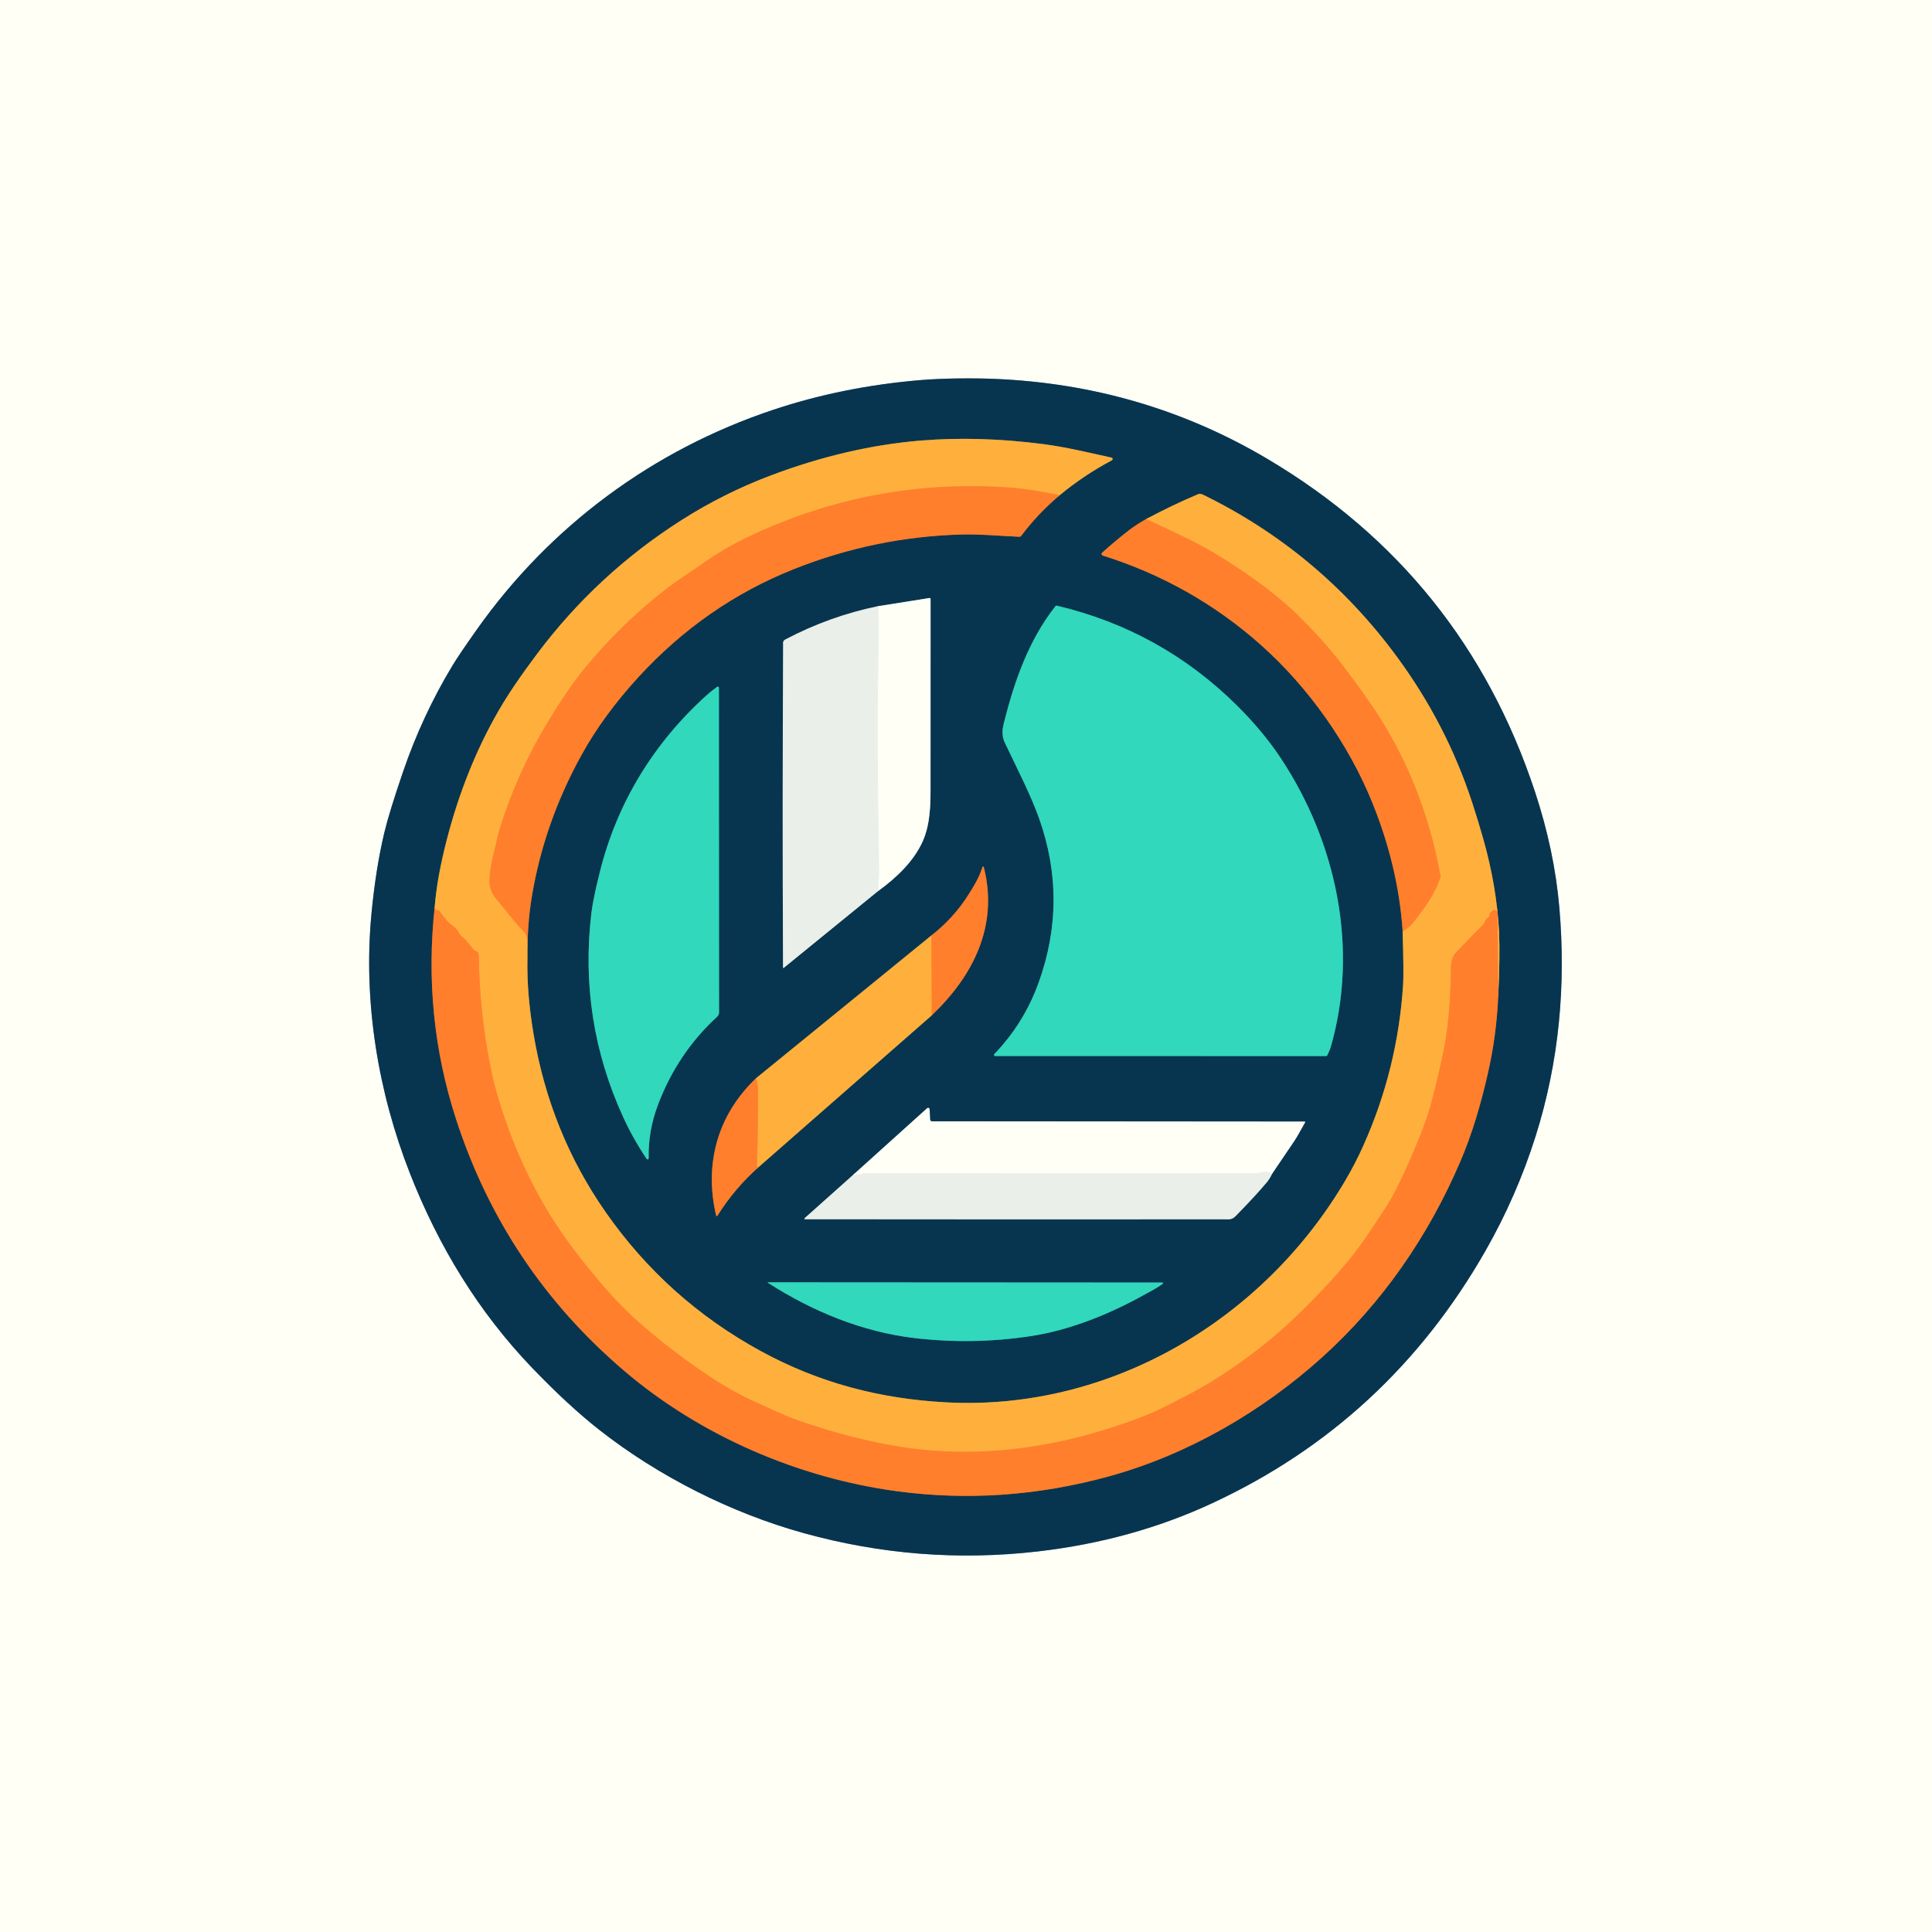
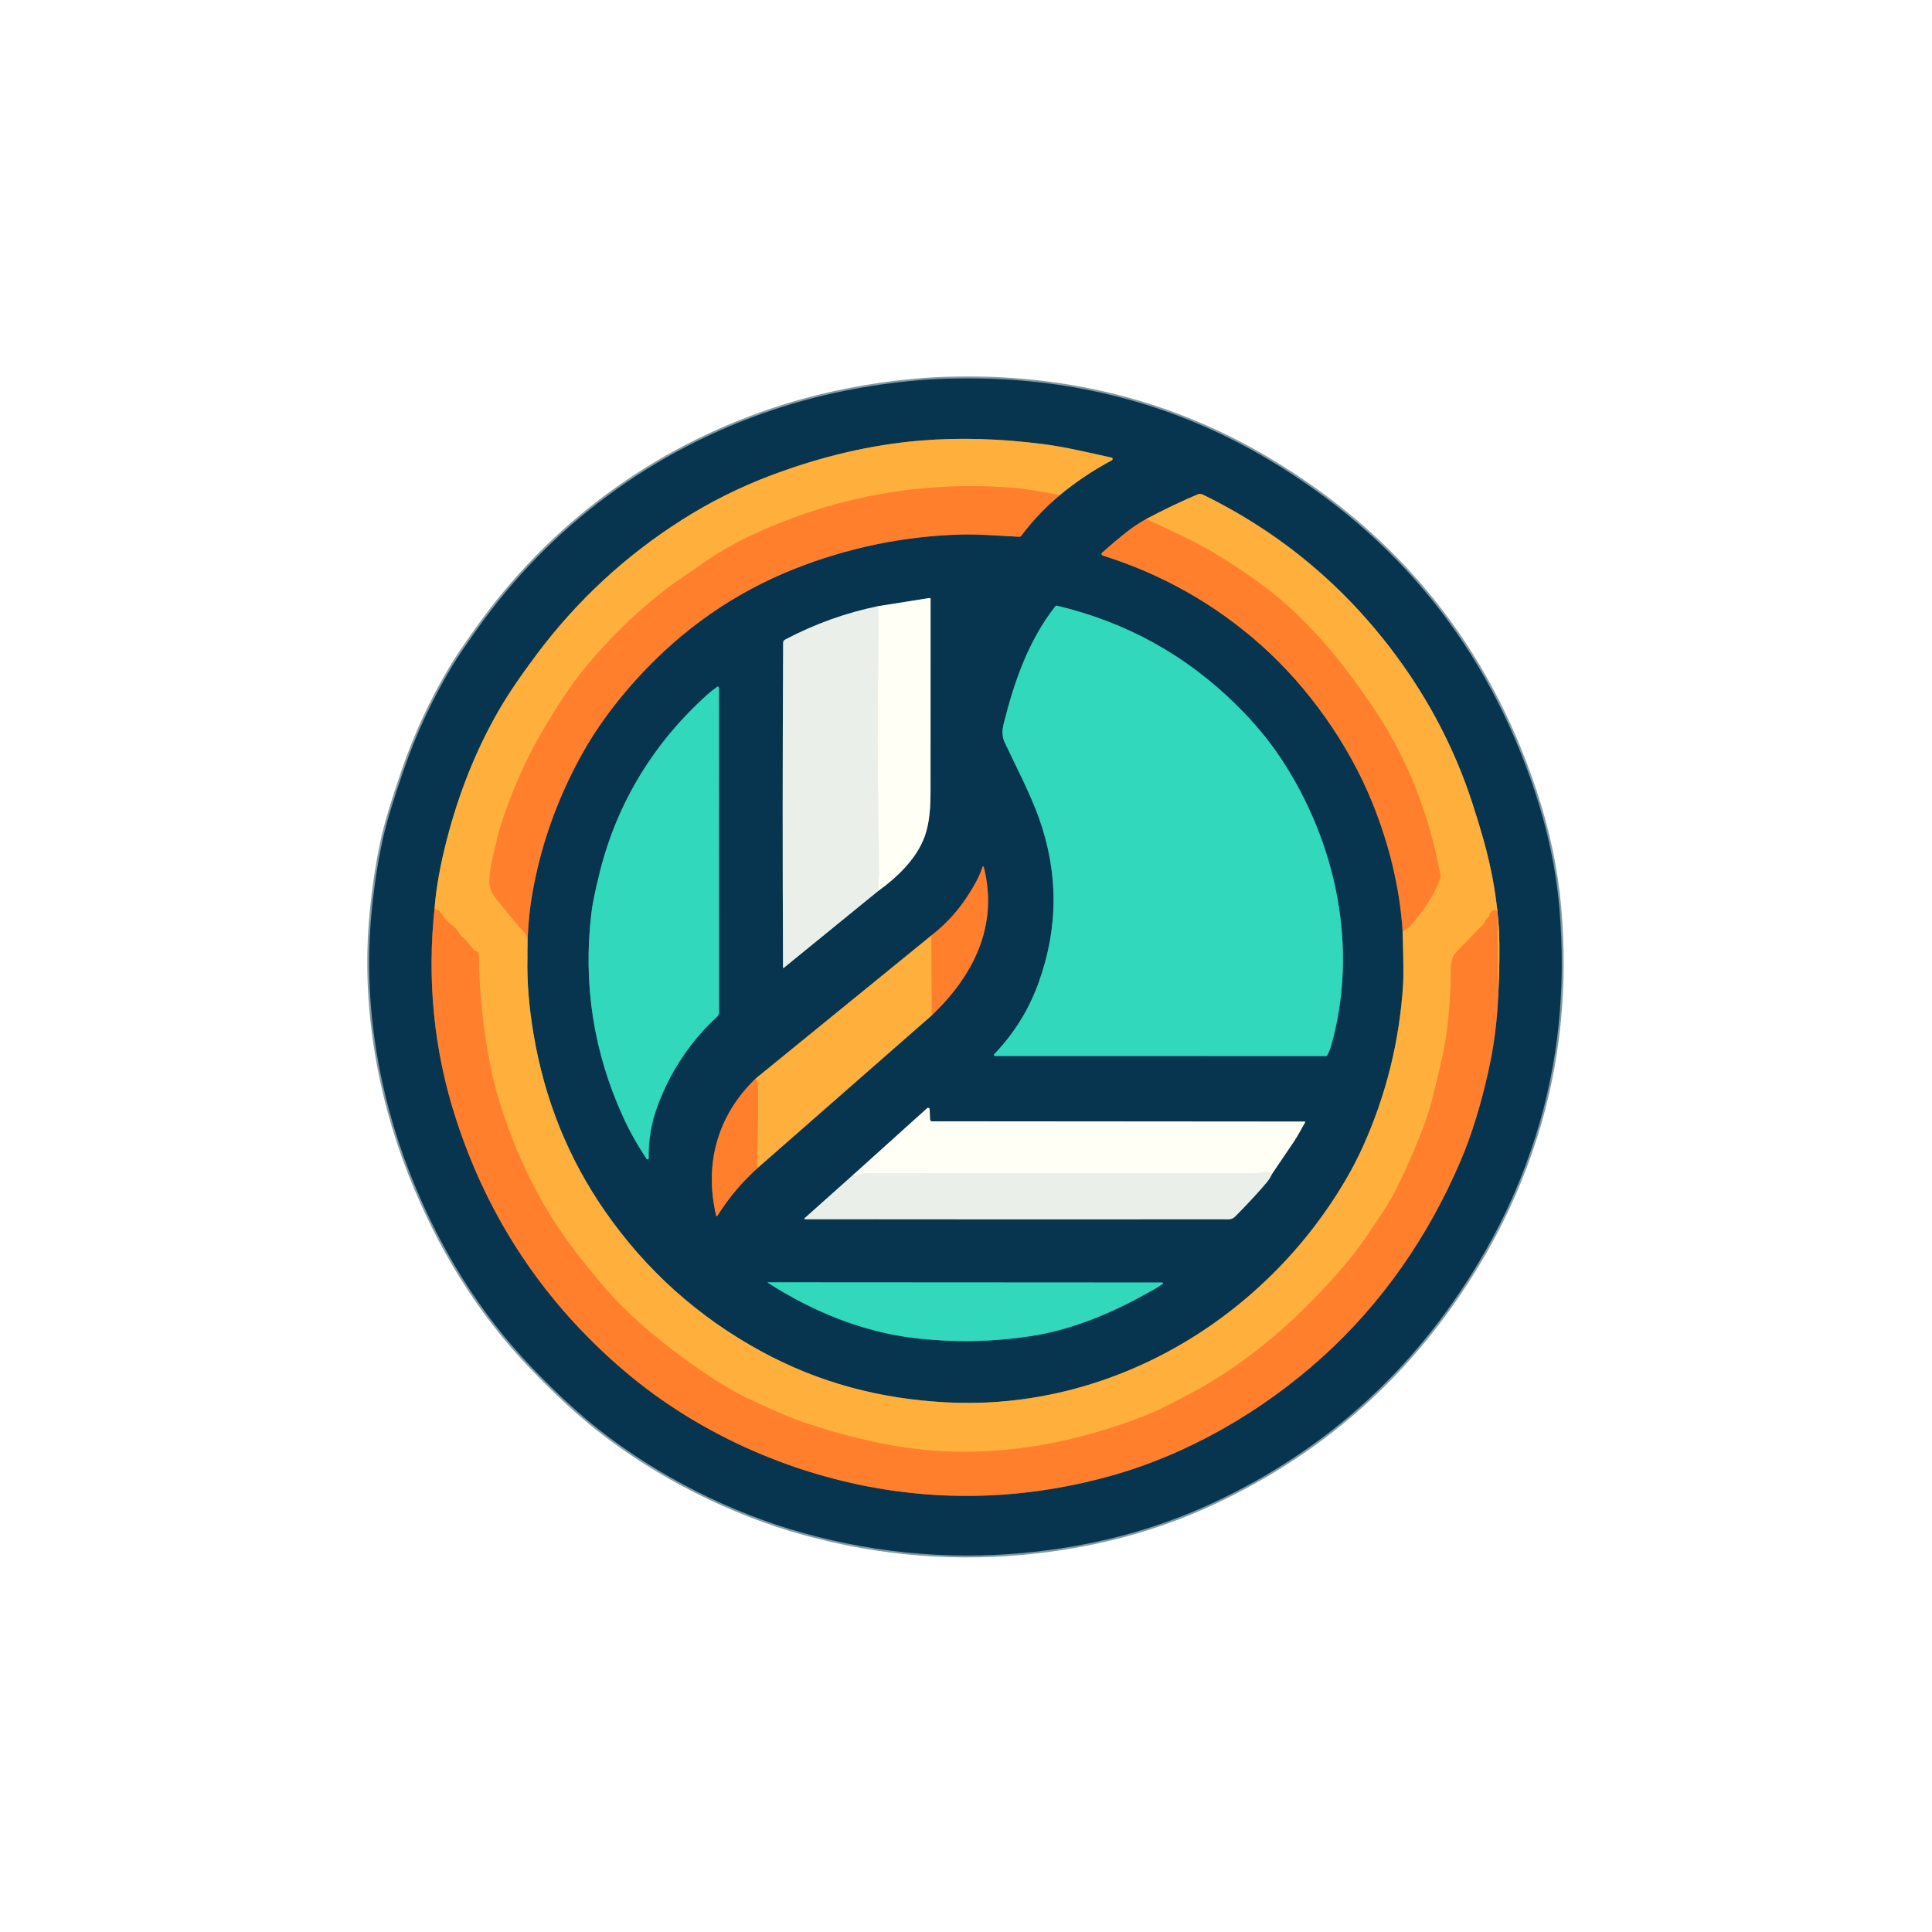
<svg xmlns="http://www.w3.org/2000/svg" version="1.1" viewBox="0.00 0.00 1024.00 1024.00">
  <g stroke-width="2.00" fill="none" stroke-linecap="butt">
    <path stroke="#839aa3" vector-effect="non-scaling-stroke" d="   M 426.13 812.62   Q 487.42 829.56 550.26 822.27   Q 599.95 816.51 642.49 796.74   Q 735.71 753.43 787.35 662.92   Q 803.83 634.04 813.87 602.32   C 826.34 562.91 830.06 522.22 826.48 481.00   Q 823.85 450.71 813.55 419.58   Q 775.59 304.86 671.92 243.32   Q 605.88 204.12 527.24 200.82   C 516.35 200.36 500.02 200.42 487.60 201.48   Q 446.43 204.98 409.74 217.23   C 346.18 238.44 291.61 278.69 252.73 333.67   Q 243.19 347.16 239.79 352.80   Q 223.76 379.43 213.70 408.84   Q 206.30 430.44 203.72 441.24   Q 199.14 460.43 196.86 484.53   C 192.47 530.86 200.33 578.77 217.30 621.98   C 232.55 660.81 253.70 695.47 282.15 725.10   Q 301.38 745.13 317.93 758.09   C 348.75 782.22 387.21 801.87 426.13 812.62" />
    <path stroke="#835a3e" vector-effect="non-scaling-stroke" d="   M 230.45 480.16   Q 224.02 538.58 241.68 593.06   Q 267.43 672.52 330.84 726.57   C 371.32 761.08 423.23 783.32 475.24 790.36   Q 531.47 797.97 587.80 782.49   C 629.35 771.06 668.73 748.29 700.69 719.46   C 732.75 690.53 757.11 655.09 774.04 615.54   C 780.43 600.63 784.94 584.93 788.56 569.12   Q 793.18 548.91 794.07 528.23" />
    <path stroke="#837346" vector-effect="non-scaling-stroke" d="   M 794.07 528.23   Q 795.10 506.19 794.53 494.24   Q 793.38 470.12 786.15 444.60   Q 783.49 435.19 780.31 425.46   Q 766.70 383.80 740.29 347.96   Q 699.39 292.45 637.87 262.32   Q 637.19 261.98 636.62 261.87   Q 635.66 261.67 635.28 261.83   Q 621.58 267.59 607.47 275.11" />
    <path stroke="#835a3e" vector-effect="non-scaling-stroke" d="   M 607.47 275.11   Q 602.08 278.15 598.04 281.30   Q 590.77 286.97 584.14 292.95   A 0.89 0.88 -57.5 0 0 584.47 294.45   Q 631.79 309.34 668.36 341.89   C 693.36 364.14 714.77 394.25 727.44 425.64   C 736.24 447.43 741.88 470.16 743.43 493.60" />
    <path stroke="#837346" vector-effect="non-scaling-stroke" d="   M 743.43 493.60   Q 744.07 515.84 743.69 521.76   Q 740.81 566.73 722.48 607.48   Q 718.38 616.59 713.31 625.24   C 669.84 699.42 588.65 747.81 501.75 743.29   C 466.61 741.46 434.18 733.00 403.29 716.14   Q 353.34 688.89 320.83 642.21   Q 291.59 600.25 282.82 548.25   Q 279.17 526.62 279.55 508.23" />
    <path stroke="#835a3e" vector-effect="non-scaling-stroke" d="   M 279.55 508.23   Q 279.38 490.33 281.87 475.28   Q 288.40 435.97 308.31 399.97   Q 319.90 379.03 338.38 358.88   Q 373.74 320.34 420.82 301.62   Q 463.49 284.65 509.27 283.31   C 518.89 283.03 529.84 284.03 540.18 284.50   A 1.30 1.28 -69.3 0 0 541.28 283.99   Q 550.11 272.22 561.71 262.43" />
    <path stroke="#837346" vector-effect="non-scaling-stroke" d="   M 561.71 262.43   Q 574.34 251.97 588.95 244.16   Q 589.27 243.99 589.45 243.85   A 0.72 0.72 0.0 0 0 589.18 242.57   C 577.20 239.94 564.79 236.92 553.16 235.42   Q 518.78 230.97 487.99 233.51   Q 449.22 236.72 408.91 251.86   Q 383.63 261.36 360.88 275.89   Q 316.43 304.27 284.76 346.44   Q 271.53 364.05 264.14 376.91   Q 246.40 407.81 236.76 445.27   Q 231.68 464.99 230.45 480.16" />
    <path stroke="#ff9835" vector-effect="non-scaling-stroke" d="   M 561.71 262.43   Q 545.50 259.20 536.51 258.52   Q 463.11 252.96 396.90 284.38   Q 383.87 290.56 372.09 298.90   C 365.67 303.44 358.44 308.01 352.73 312.45   Q 328.89 331.00 309.76 354.34   C 302.14 363.63 294.62 375.47 288.69 385.46   Q 274.13 409.98 265.08 438.49   Q 264.10 441.57 263.06 446.36   C 261.55 453.29 259.48 459.81 259.40 466.99   C 259.35 471.09 260.95 474.05 263.48 477.02   C 268.16 482.49 272.38 488.32 277.35 493.53   Q 278.77 495.01 279.09 496.38   C 279.92 499.88 279.24 504.14 279.55 508.23" />
    <path stroke="#ff9835" vector-effect="non-scaling-stroke" d="   M 743.43 493.60   Q 746.72 491.87 748.88 489.14   C 754.60 481.90 760.70 473.85 763.45 464.93   C 763.79 463.82 763.26 463.12 763.12 462.35   Q 754.41 415.87 729.82 378.02   Q 723.01 367.53 711.75 352.79   Q 705.47 344.57 698.91 337.47   Q 688.70 326.40 681.96 320.53   Q 666.75 307.29 645.43 294.23   Q 637.63 289.45 627.84 284.72   Q 617.89 279.91 607.47 275.11" />
    <path stroke="#ff9835" vector-effect="non-scaling-stroke" d="   M 794.07 528.23   L 793.71 483.91   A 1.60 1.60 0.0 0 0 791.30 482.54   Q 789.54 483.57 789.33 485.38   Q 789.27 485.93 788.81 486.23   Q 787.31 487.22 786.79 488.99   Q 786.66 489.47 786.30 489.83   Q 778.89 497.31 771.59 504.96   C 769.24 507.42 768.95 511.57 768.95 514.50   Q 768.93 530.68 766.85 546.69   C 765.56 556.65 762.83 567.33 760.40 577.55   Q 757.88 588.17 754.69 596.67   Q 748.22 613.91 739.98 630.37   C 735.82 638.68 730.11 646.57 724.84 654.52   C 715.35 668.81 702.93 681.92 691.17 693.66   Q 668.83 715.97 641.26 732.83   C 634.71 736.83 627.35 740.52 620.23 744.20   Q 612.10 748.39 603.89 751.51   C 561.74 767.49 517.58 773.95 473.50 766.22   Q 449.16 761.95 423.74 753.09   C 415.55 750.24 407.23 746.16 399.05 742.46   Q 386.16 736.64 370.91 726.02   C 352.68 713.33 335.08 699.26 320.87 682.88   Q 302.68 661.91 291.82 644.41   Q 275.16 617.55 264.86 584.58   Q 261.90 575.09 259.92 565.21   Q 254.10 536.11 253.76 506.36   C 253.75 505.05 253.26 504.24 251.97 504.01   A 1.23 1.21 75.7 0 1 251.22 503.56   Q 249.12 500.87 246.88 498.30   C 245.75 497.01 244.15 496.36 243.09 494.16   Q 242.12 492.14 239.57 490.44   Q 236.86 488.63 232.98 482.90   A 1.08 1.06 -13.7 0 0 232.19 482.43   Q 230.31 482.27 230.45 480.16" />
    <path stroke="#79929c" vector-effect="non-scaling-stroke" d="   M 465.59 321.26   Q 439.91 326.51 416.40 338.87   C 414.79 339.72 415.10 340.45 415.09 342.01   Q 414.64 427.28 415.03 512.67   Q 415.03 513.29 415.51 512.90   L 465.48 472.21" />
    <path stroke="#839aa3" vector-effect="non-scaling-stroke" d="   M 465.48 472.21   C 475.07 465.32 484.61 456.24 489.24 445.48   C 493.06 436.61 493.20 426.36 493.20 418.00   Q 493.25 367.74 493.22 317.49   Q 493.22 316.88 492.61 316.98   L 465.59 321.26" />
    <path stroke="#f5f7f0" vector-effect="non-scaling-stroke" d="   M 465.48 472.21   Q 465.40 469.65 465.65 467.06   Q 465.97 463.81 465.94 461.92   Q 464.78 391.58 465.39 359.62   Q 465.87 334.13 465.59 321.26" />
    <path stroke="#1c8785" vector-effect="non-scaling-stroke" d="   M 705.45 554.50   C 720.21 502.68 708.35 446.56 679.05 402.17   Q 669.48 387.68 655.60 373.93   Q 615.42 334.11 560.19 321.04   Q 559.70 320.92 559.39 321.32   C 545.20 339.31 537.58 361.24 532.07 383.23   Q 531.30 386.32 531.36 388.35   Q 531.45 391.27 532.49 393.46   C 538.70 406.55 546.17 421.00 550.60 433.36   Q 566.26 477.04 550.52 520.74   C 545.29 535.27 537.52 547.72 526.99 558.73   A 0.58 0.57 21.8 0 0 527.41 559.70   L 702.77 559.73   Q 703.29 559.73 703.53 559.26   Q 704.85 556.60 705.45 554.50" />
    <path stroke="#1c8785" vector-effect="non-scaling-stroke" d="   M 330.31 592.11   Q 335.45 603.37 342.75 614.26   A 0.58 0.58 0.0 0 0 343.81 613.92   Q 343.48 599.43 348.77 585.47   Q 359.12 558.14 380.13 538.84   A 3.00 2.98 -21.4 0 0 381.10 536.64   L 381.04 364.51   A 0.59 0.59 0.0 0 0 380.12 364.03   Q 377.36 365.95 374.64 368.40   C 346.61 393.64 327.13 425.39 317.99 461.92   Q 314.33 476.52 313.47 483.75   Q 306.69 540.47 330.31 592.11" />
    <path stroke="#837346" vector-effect="non-scaling-stroke" d="   M 493.60 495.86   L 400.69 571.51" />
    <path stroke="#835a3e" vector-effect="non-scaling-stroke" d="   M 400.69 571.51   C 380.29 590.98 373.15 616.86 379.55 644.22   A 0.40 0.39 -35.3 0 0 380.27 644.34   Q 389.37 629.83 402.27 618.41" />
    <path stroke="#837346" vector-effect="non-scaling-stroke" d="   M 402.27 618.41   L 493.73 538.27" />
    <path stroke="#835a3e" vector-effect="non-scaling-stroke" d="   M 493.73 538.27   C 515.82 517.29 529.15 490.89 521.56 460.09   Q 521.13 458.34 520.56 460.05   C 518.77 465.38 516.31 469.52 512.99 474.68   Q 505.17 486.87 493.60 495.86" />
    <path stroke="#ff9835" vector-effect="non-scaling-stroke" d="   M 493.73 538.27   L 493.60 495.86" />
    <path stroke="#ff9835" vector-effect="non-scaling-stroke" d="   M 402.27 618.41   Q 401.18 618.53 401.18 618.26   Q 401.83 598.25 401.76 578.25   Q 401.75 574.26 400.69 571.51" />
    <path stroke="#79929c" vector-effect="non-scaling-stroke" d="   M 452.05 622.84   L 426.45 645.69   A 0.29 0.29 0.0 0 0 426.64 646.20   Q 537.36 646.33 648.20 646.24   C 651.76 646.24 652.88 646.61 655.09 644.36   Q 665.76 633.44 671.41 626.66   Q 673.10 624.64 674.19 622.19" />
    <path stroke="#839aa3" vector-effect="non-scaling-stroke" d="   M 674.19 622.19   Q 680.02 613.58 685.90 604.89   C 688.01 601.76 689.78 598.18 691.72 594.87   A 0.27 0.26 15.4 0 0 691.49 594.47   L 493.89 594.32   A 0.97 0.97 0.0 0 1 492.93 593.39   L 492.73 588.00   A 0.82 0.82 0.0 0 0 491.36 587.42   L 452.05 622.84" />
    <path stroke="#f5f7f0" vector-effect="non-scaling-stroke" d="   M 674.19 622.19   C 671.94 619.94 668.22 621.85 665.39 621.85   Q 562.37 622.03 459.35 621.77   Q 457.92 621.77 455.75 622.36   Q 453.90 622.86 452.05 622.84" />
    <path stroke="#1c8785" vector-effect="non-scaling-stroke" d="   M 616.03 679.78   L 407.04 679.66   Q 406.65 679.66 406.98 679.87   C 430.29 694.91 457.06 705.97 484.75 709.21   Q 515.49 712.80 545.90 708.24   C 566.90 705.09 587.83 696.63 606.33 686.34   C 609.34 684.66 613.12 682.76 616.25 680.47   A 0.38 0.38 0.0 0 0 616.03 679.78" />
  </g>
-   <path fill="#fffff6" d="   M 0.00 0.00   L 1024.00 0.00   L 1024.00 1024.00   L 0.00 1024.00   L 0.00 0.00   Z   M 426.13 812.62   Q 487.42 829.56 550.26 822.27   Q 599.95 816.51 642.49 796.74   Q 735.71 753.43 787.35 662.92   Q 803.83 634.04 813.87 602.32   C 826.34 562.91 830.06 522.22 826.48 481.00   Q 823.85 450.71 813.55 419.58   Q 775.59 304.86 671.92 243.32   Q 605.88 204.12 527.24 200.82   C 516.35 200.36 500.02 200.42 487.60 201.48   Q 446.43 204.98 409.74 217.23   C 346.18 238.44 291.61 278.69 252.73 333.67   Q 243.19 347.16 239.79 352.80   Q 223.76 379.43 213.70 408.84   Q 206.30 430.44 203.72 441.24   Q 199.14 460.43 196.86 484.53   C 192.47 530.86 200.33 578.77 217.30 621.98   C 232.55 660.81 253.70 695.47 282.15 725.10   Q 301.38 745.13 317.93 758.09   C 348.75 782.22 387.21 801.87 426.13 812.62   Z" />
  <path fill="#07354f" d="   M 426.13 812.62   C 387.21 801.87 348.75 782.22 317.93 758.09   Q 301.38 745.13 282.15 725.10   C 253.70 695.47 232.55 660.81 217.30 621.98   C 200.33 578.77 192.47 530.86 196.86 484.53   Q 199.14 460.43 203.72 441.24   Q 206.30 430.44 213.70 408.84   Q 223.76 379.43 239.79 352.80   Q 243.19 347.16 252.73 333.67   C 291.61 278.69 346.18 238.44 409.74 217.23   Q 446.43 204.98 487.60 201.48   C 500.02 200.42 516.35 200.36 527.24 200.82   Q 605.88 204.12 671.92 243.32   Q 775.59 304.86 813.55 419.58   Q 823.85 450.71 826.48 481.00   C 830.06 522.22 826.34 562.91 813.87 602.32   Q 803.83 634.04 787.35 662.92   Q 735.71 753.43 642.49 796.74   Q 599.95 816.51 550.26 822.27   Q 487.42 829.56 426.13 812.62   Z   M 230.45 480.16   Q 224.02 538.58 241.68 593.06   Q 267.43 672.52 330.84 726.57   C 371.32 761.08 423.23 783.32 475.24 790.36   Q 531.47 797.97 587.80 782.49   C 629.35 771.06 668.73 748.29 700.69 719.46   C 732.75 690.53 757.11 655.09 774.04 615.54   C 780.43 600.63 784.94 584.93 788.56 569.12   Q 793.18 548.91 794.07 528.23   Q 795.10 506.19 794.53 494.24   Q 793.38 470.12 786.15 444.60   Q 783.49 435.19 780.31 425.46   Q 766.70 383.80 740.29 347.96   Q 699.39 292.45 637.87 262.32   Q 637.19 261.98 636.62 261.87   Q 635.66 261.67 635.28 261.83   Q 621.58 267.59 607.47 275.11   Q 602.08 278.15 598.04 281.30   Q 590.77 286.97 584.14 292.95   A 0.89 0.88 -57.5 0 0 584.47 294.45   Q 631.79 309.34 668.36 341.89   C 693.36 364.14 714.77 394.25 727.44 425.64   C 736.24 447.43 741.88 470.16 743.43 493.60   Q 744.07 515.84 743.69 521.76   Q 740.81 566.73 722.48 607.48   Q 718.38 616.59 713.31 625.24   C 669.84 699.42 588.65 747.81 501.75 743.29   C 466.61 741.46 434.18 733.00 403.29 716.14   Q 353.34 688.89 320.83 642.21   Q 291.59 600.25 282.82 548.25   Q 279.17 526.62 279.55 508.23   Q 279.38 490.33 281.87 475.28   Q 288.40 435.97 308.31 399.97   Q 319.90 379.03 338.38 358.88   Q 373.74 320.34 420.82 301.62   Q 463.49 284.65 509.27 283.31   C 518.89 283.03 529.84 284.03 540.18 284.50   A 1.30 1.28 -69.3 0 0 541.28 283.99   Q 550.11 272.22 561.71 262.43   Q 574.34 251.97 588.95 244.16   Q 589.27 243.99 589.45 243.85   A 0.72 0.72 0.0 0 0 589.18 242.57   C 577.20 239.94 564.79 236.92 553.16 235.42   Q 518.78 230.97 487.99 233.51   Q 449.22 236.72 408.91 251.86   Q 383.63 261.36 360.88 275.89   Q 316.43 304.27 284.76 346.44   Q 271.53 364.05 264.14 376.91   Q 246.40 407.81 236.76 445.27   Q 231.68 464.99 230.45 480.16   Z   M 465.59 321.26   Q 439.91 326.51 416.40 338.87   C 414.79 339.72 415.10 340.45 415.09 342.01   Q 414.64 427.28 415.03 512.67   Q 415.03 513.29 415.51 512.90   L 465.48 472.21   C 475.07 465.32 484.61 456.24 489.24 445.48   C 493.06 436.61 493.20 426.36 493.20 418.00   Q 493.25 367.74 493.22 317.49   Q 493.22 316.88 492.61 316.98   L 465.59 321.26   Z   M 705.45 554.50   C 720.21 502.68 708.35 446.56 679.05 402.17   Q 669.48 387.68 655.60 373.93   Q 615.42 334.11 560.19 321.04   Q 559.70 320.92 559.39 321.32   C 545.20 339.31 537.58 361.24 532.07 383.23   Q 531.30 386.32 531.36 388.35   Q 531.45 391.27 532.49 393.46   C 538.70 406.55 546.17 421.00 550.60 433.36   Q 566.26 477.04 550.52 520.74   C 545.29 535.27 537.52 547.72 526.99 558.73   A 0.58 0.57 21.8 0 0 527.41 559.70   L 702.77 559.73   Q 703.29 559.73 703.53 559.26   Q 704.85 556.60 705.45 554.50   Z   M 330.31 592.11   Q 335.45 603.37 342.75 614.26   A 0.58 0.58 0.0 0 0 343.81 613.92   Q 343.48 599.43 348.77 585.47   Q 359.12 558.14 380.13 538.84   A 3.00 2.98 -21.4 0 0 381.10 536.64   L 381.04 364.51   A 0.59 0.59 0.0 0 0 380.12 364.03   Q 377.36 365.95 374.64 368.40   C 346.61 393.64 327.13 425.39 317.99 461.92   Q 314.33 476.52 313.47 483.75   Q 306.69 540.47 330.31 592.11   Z   M 493.60 495.86   L 400.69 571.51   C 380.29 590.98 373.15 616.86 379.55 644.22   A 0.40 0.39 -35.3 0 0 380.27 644.34   Q 389.37 629.83 402.27 618.41   L 493.73 538.27   C 515.82 517.29 529.15 490.89 521.56 460.09   Q 521.13 458.34 520.56 460.05   C 518.77 465.38 516.31 469.52 512.99 474.68   Q 505.17 486.87 493.60 495.86   Z   M 452.05 622.84   L 426.45 645.69   A 0.29 0.29 0.0 0 0 426.64 646.20   Q 537.36 646.33 648.20 646.24   C 651.76 646.24 652.88 646.61 655.09 644.36   Q 665.76 633.44 671.41 626.66   Q 673.10 624.64 674.19 622.19   Q 680.02 613.58 685.90 604.89   C 688.01 601.76 689.78 598.18 691.72 594.87   A 0.27 0.26 15.4 0 0 691.49 594.47   L 493.89 594.32   A 0.97 0.97 0.0 0 1 492.93 593.39   L 492.73 588.00   A 0.82 0.82 0.0 0 0 491.36 587.42   L 452.05 622.84   Z   M 616.03 679.78   L 407.04 679.66   Q 406.65 679.66 406.98 679.87   C 430.29 694.91 457.06 705.97 484.75 709.21   Q 515.49 712.80 545.90 708.24   C 566.90 705.09 587.83 696.63 606.33 686.34   C 609.34 684.66 613.12 682.76 616.25 680.47   A 0.38 0.38 0.0 0 0 616.03 679.78   Z" />
  <path fill="#ffb03c" d="   M 561.71 262.43   Q 545.50 259.20 536.51 258.52   Q 463.11 252.96 396.90 284.38   Q 383.87 290.56 372.09 298.90   C 365.67 303.44 358.44 308.01 352.73 312.45   Q 328.89 331.00 309.76 354.34   C 302.14 363.63 294.62 375.47 288.69 385.46   Q 274.13 409.98 265.08 438.49   Q 264.10 441.57 263.06 446.36   C 261.55 453.29 259.48 459.81 259.40 466.99   C 259.35 471.09 260.95 474.05 263.48 477.02   C 268.16 482.49 272.38 488.32 277.35 493.53   Q 278.77 495.01 279.09 496.38   C 279.92 499.88 279.24 504.14 279.55 508.23   Q 279.17 526.62 282.82 548.25   Q 291.59 600.25 320.83 642.21   Q 353.34 688.89 403.29 716.14   C 434.18 733.00 466.61 741.46 501.75 743.29   C 588.65 747.81 669.84 699.42 713.31 625.24   Q 718.38 616.59 722.48 607.48   Q 740.81 566.73 743.69 521.76   Q 744.07 515.84 743.43 493.60   Q 746.72 491.87 748.88 489.14   C 754.60 481.90 760.70 473.85 763.45 464.93   C 763.79 463.82 763.26 463.12 763.12 462.35   Q 754.41 415.87 729.82 378.02   Q 723.01 367.53 711.75 352.79   Q 705.47 344.57 698.91 337.47   Q 688.70 326.40 681.96 320.53   Q 666.75 307.29 645.43 294.23   Q 637.63 289.45 627.84 284.72   Q 617.89 279.91 607.47 275.11   Q 621.58 267.59 635.28 261.83   Q 635.66 261.67 636.62 261.87   Q 637.19 261.98 637.87 262.32   Q 699.39 292.45 740.29 347.96   Q 766.70 383.80 780.31 425.46   Q 783.49 435.19 786.15 444.60   Q 793.38 470.12 794.53 494.24   Q 795.10 506.19 794.07 528.23   L 793.71 483.91   A 1.60 1.60 0.0 0 0 791.30 482.54   Q 789.54 483.57 789.33 485.38   Q 789.27 485.93 788.81 486.23   Q 787.31 487.22 786.79 488.99   Q 786.66 489.47 786.30 489.83   Q 778.89 497.31 771.59 504.96   C 769.24 507.42 768.95 511.57 768.95 514.50   Q 768.93 530.68 766.85 546.69   C 765.56 556.65 762.83 567.33 760.40 577.55   Q 757.88 588.17 754.69 596.67   Q 748.22 613.91 739.98 630.37   C 735.82 638.68 730.11 646.57 724.84 654.52   C 715.35 668.81 702.93 681.92 691.17 693.66   Q 668.83 715.97 641.26 732.83   C 634.71 736.83 627.35 740.52 620.23 744.20   Q 612.10 748.39 603.89 751.51   C 561.74 767.49 517.58 773.95 473.50 766.22   Q 449.16 761.95 423.74 753.09   C 415.55 750.24 407.23 746.16 399.05 742.46   Q 386.16 736.64 370.91 726.02   C 352.68 713.33 335.08 699.26 320.87 682.88   Q 302.68 661.91 291.82 644.41   Q 275.16 617.55 264.86 584.58   Q 261.90 575.09 259.92 565.21   Q 254.10 536.11 253.76 506.36   C 253.75 505.05 253.26 504.24 251.97 504.01   A 1.23 1.21 75.7 0 1 251.22 503.56   Q 249.12 500.87 246.88 498.30   C 245.75 497.01 244.15 496.36 243.09 494.16   Q 242.12 492.14 239.57 490.44   Q 236.86 488.63 232.98 482.90   A 1.08 1.06 -13.7 0 0 232.19 482.43   Q 230.31 482.27 230.45 480.16   Q 231.68 464.99 236.76 445.27   Q 246.40 407.81 264.14 376.91   Q 271.53 364.05 284.76 346.44   Q 316.43 304.27 360.88 275.89   Q 383.63 261.36 408.91 251.86   Q 449.22 236.72 487.99 233.51   Q 518.78 230.97 553.16 235.42   C 564.79 236.92 577.20 239.94 589.18 242.57   A 0.72 0.72 0.0 0 1 589.45 243.85   Q 589.27 243.99 588.95 244.16   Q 574.34 251.97 561.71 262.43   Z" />
  <path fill="#ff7f2d" d="   M 561.71 262.43   Q 550.11 272.22 541.28 283.99   A 1.30 1.28 -69.3 0 1 540.18 284.50   C 529.84 284.03 518.89 283.03 509.27 283.31   Q 463.49 284.65 420.82 301.62   Q 373.74 320.34 338.38 358.88   Q 319.90 379.03 308.31 399.97   Q 288.40 435.97 281.87 475.28   Q 279.38 490.33 279.55 508.23   C 279.24 504.14 279.92 499.88 279.09 496.38   Q 278.77 495.01 277.35 493.53   C 272.38 488.32 268.16 482.49 263.48 477.02   C 260.95 474.05 259.35 471.09 259.40 466.99   C 259.48 459.81 261.55 453.29 263.06 446.36   Q 264.10 441.57 265.08 438.49   Q 274.13 409.98 288.69 385.46   C 294.62 375.47 302.14 363.63 309.76 354.34   Q 328.89 331.00 352.73 312.45   C 358.44 308.01 365.67 303.44 372.09 298.90   Q 383.87 290.56 396.90 284.38   Q 463.11 252.96 536.51 258.52   Q 545.50 259.20 561.71 262.43   Z" />
  <path fill="#ff7f2d" d="   M 607.47 275.11   Q 617.89 279.91 627.84 284.72   Q 637.63 289.45 645.43 294.23   Q 666.75 307.29 681.96 320.53   Q 688.70 326.40 698.91 337.47   Q 705.47 344.57 711.75 352.79   Q 723.01 367.53 729.82 378.02   Q 754.41 415.87 763.12 462.35   C 763.26 463.12 763.79 463.82 763.45 464.93   C 760.70 473.85 754.60 481.90 748.88 489.14   Q 746.72 491.87 743.43 493.60   C 741.88 470.16 736.24 447.43 727.44 425.64   C 714.77 394.25 693.36 364.14 668.36 341.89   Q 631.79 309.34 584.47 294.45   A 0.89 0.88 -57.5 0 1 584.14 292.95   Q 590.77 286.97 598.04 281.30   Q 602.08 278.15 607.47 275.11   Z" />
  <path fill="#fffff6" d="   M 465.48 472.21   Q 465.40 469.65 465.65 467.06   Q 465.97 463.81 465.94 461.92   Q 464.78 391.58 465.39 359.62   Q 465.87 334.13 465.59 321.26   L 492.61 316.98   Q 493.22 316.88 493.22 317.49   Q 493.25 367.74 493.20 418.00   C 493.20 426.36 493.06 436.61 489.24 445.48   C 484.61 456.24 475.07 465.32 465.48 472.21   Z" />
  <path fill="#31d8bb" d="   M 679.05 402.17   C 708.35 446.56 720.21 502.68 705.45 554.50   Q 704.85 556.60 703.53 559.26   Q 703.29 559.73 702.77 559.73   L 527.41 559.70   A 0.58 0.57 21.8 0 1 526.99 558.73   C 537.52 547.72 545.29 535.27 550.52 520.74   Q 566.26 477.04 550.60 433.36   C 546.17 421.00 538.70 406.55 532.49 393.46   Q 531.45 391.27 531.36 388.35   Q 531.30 386.32 532.07 383.23   C 537.58 361.24 545.20 339.31 559.39 321.32   Q 559.70 320.92 560.19 321.04   Q 615.42 334.11 655.60 373.93   Q 669.48 387.68 679.05 402.17   Z" />
  <path fill="#eaefe9" d="   M 465.59 321.26   Q 465.87 334.13 465.39 359.62   Q 464.78 391.58 465.94 461.92   Q 465.97 463.81 465.65 467.06   Q 465.40 469.65 465.48 472.21   L 415.51 512.90   Q 415.03 513.29 415.03 512.67   Q 414.64 427.28 415.09 342.01   C 415.10 340.45 414.79 339.72 416.40 338.87   Q 439.91 326.51 465.59 321.26   Z" />
  <path fill="#31d8bb" d="   M 330.31 592.11   Q 306.69 540.47 313.47 483.75   Q 314.33 476.52 317.99 461.92   C 327.13 425.39 346.61 393.64 374.64 368.40   Q 377.36 365.95 380.12 364.03   A 0.59 0.59 0.0 0 1 381.04 364.51   L 381.10 536.64   A 3.00 2.98 -21.4 0 1 380.13 538.84   Q 359.12 558.14 348.77 585.47   Q 343.48 599.43 343.81 613.92   A 0.58 0.58 0.0 0 1 342.75 614.26   Q 335.45 603.37 330.31 592.11   Z" />
  <path fill="#ff7f2d" d="   M 493.73 538.27   L 493.60 495.86   Q 505.17 486.87 512.99 474.68   C 516.31 469.52 518.77 465.38 520.56 460.05   Q 521.13 458.34 521.56 460.09   C 529.15 490.89 515.82 517.29 493.73 538.27   Z" />
  <path fill="#ff7f2d" d="   M 230.45 480.16   Q 230.31 482.27 232.19 482.43   A 1.08 1.06 -13.7 0 1 232.98 482.90   Q 236.86 488.63 239.57 490.44   Q 242.12 492.14 243.09 494.16   C 244.15 496.36 245.75 497.01 246.88 498.30   Q 249.12 500.87 251.22 503.56   A 1.23 1.21 75.7 0 0 251.97 504.01   C 253.26 504.24 253.75 505.05 253.76 506.36   Q 254.10 536.11 259.92 565.21   Q 261.90 575.09 264.86 584.58   Q 275.16 617.55 291.82 644.41   Q 302.68 661.91 320.87 682.88   C 335.08 699.26 352.68 713.33 370.91 726.02   Q 386.16 736.64 399.05 742.46   C 407.23 746.16 415.55 750.24 423.74 753.09   Q 449.16 761.95 473.50 766.22   C 517.58 773.95 561.74 767.49 603.89 751.51   Q 612.10 748.39 620.23 744.20   C 627.35 740.52 634.71 736.83 641.26 732.83   Q 668.83 715.97 691.17 693.66   C 702.93 681.92 715.35 668.81 724.84 654.52   C 730.11 646.57 735.82 638.68 739.98 630.37   Q 748.22 613.91 754.69 596.67   Q 757.88 588.17 760.40 577.55   C 762.83 567.33 765.56 556.65 766.85 546.69   Q 768.93 530.68 768.95 514.50   C 768.95 511.57 769.24 507.42 771.59 504.96   Q 778.89 497.31 786.30 489.83   Q 786.66 489.47 786.79 488.99   Q 787.31 487.22 788.81 486.23   Q 789.27 485.93 789.33 485.38   Q 789.54 483.57 791.30 482.54   A 1.60 1.60 0.0 0 1 793.71 483.91   L 794.07 528.23   Q 793.18 548.91 788.56 569.12   C 784.94 584.93 780.43 600.63 774.04 615.54   C 757.11 655.09 732.75 690.53 700.69 719.46   C 668.73 748.29 629.35 771.06 587.80 782.49   Q 531.47 797.97 475.24 790.36   C 423.23 783.32 371.32 761.08 330.84 726.57   Q 267.43 672.52 241.68 593.06   Q 224.02 538.58 230.45 480.16   Z" />
  <path fill="#ffb03c" d="   M 493.60 495.86   L 493.73 538.27   L 402.27 618.41   Q 401.18 618.53 401.18 618.26   Q 401.83 598.25 401.76 578.25   Q 401.75 574.26 400.69 571.51   L 493.60 495.86   Z" />
  <path fill="#ff7f2d" d="   M 400.69 571.51   Q 401.75 574.26 401.76 578.25   Q 401.83 598.25 401.18 618.26   Q 401.18 618.53 402.27 618.41   Q 389.37 629.83 380.27 644.34   A 0.40 0.39 -35.3 0 1 379.55 644.22   C 373.15 616.86 380.29 590.98 400.69 571.51   Z" />
  <path fill="#fffff6" d="   M 674.19 622.19   C 671.94 619.94 668.22 621.85 665.39 621.85   Q 562.37 622.03 459.35 621.77   Q 457.92 621.77 455.75 622.36   Q 453.90 622.86 452.05 622.84   L 491.36 587.42   A 0.82 0.82 0.0 0 1 492.73 588.00   L 492.93 593.39   A 0.97 0.97 0.0 0 0 493.89 594.32   L 691.49 594.47   A 0.27 0.26 15.4 0 1 691.72 594.87   C 689.78 598.18 688.01 601.76 685.90 604.89   Q 680.02 613.58 674.19 622.19   Z" />
  <path fill="#eaefe9" d="   M 674.19 622.19   Q 673.10 624.64 671.41 626.66   Q 665.76 633.44 655.09 644.36   C 652.88 646.61 651.76 646.24 648.20 646.24   Q 537.36 646.33 426.64 646.20   A 0.29 0.29 0.0 0 1 426.45 645.69   L 452.05 622.84   Q 453.90 622.86 455.75 622.36   Q 457.92 621.77 459.35 621.77   Q 562.37 622.03 665.39 621.85   C 668.22 621.85 671.94 619.94 674.19 622.19   Z" />
  <path fill="#31d8bb" d="   M 407.04 679.66   L 616.03 679.78   A 0.38 0.38 0.0 0 1 616.25 680.47   C 613.12 682.76 609.34 684.66 606.33 686.34   C 587.83 696.63 566.90 705.09 545.90 708.24   Q 515.49 712.80 484.75 709.21   C 457.06 705.97 430.29 694.91 406.98 679.87   Q 406.65 679.66 407.04 679.66   Z" />
</svg>
